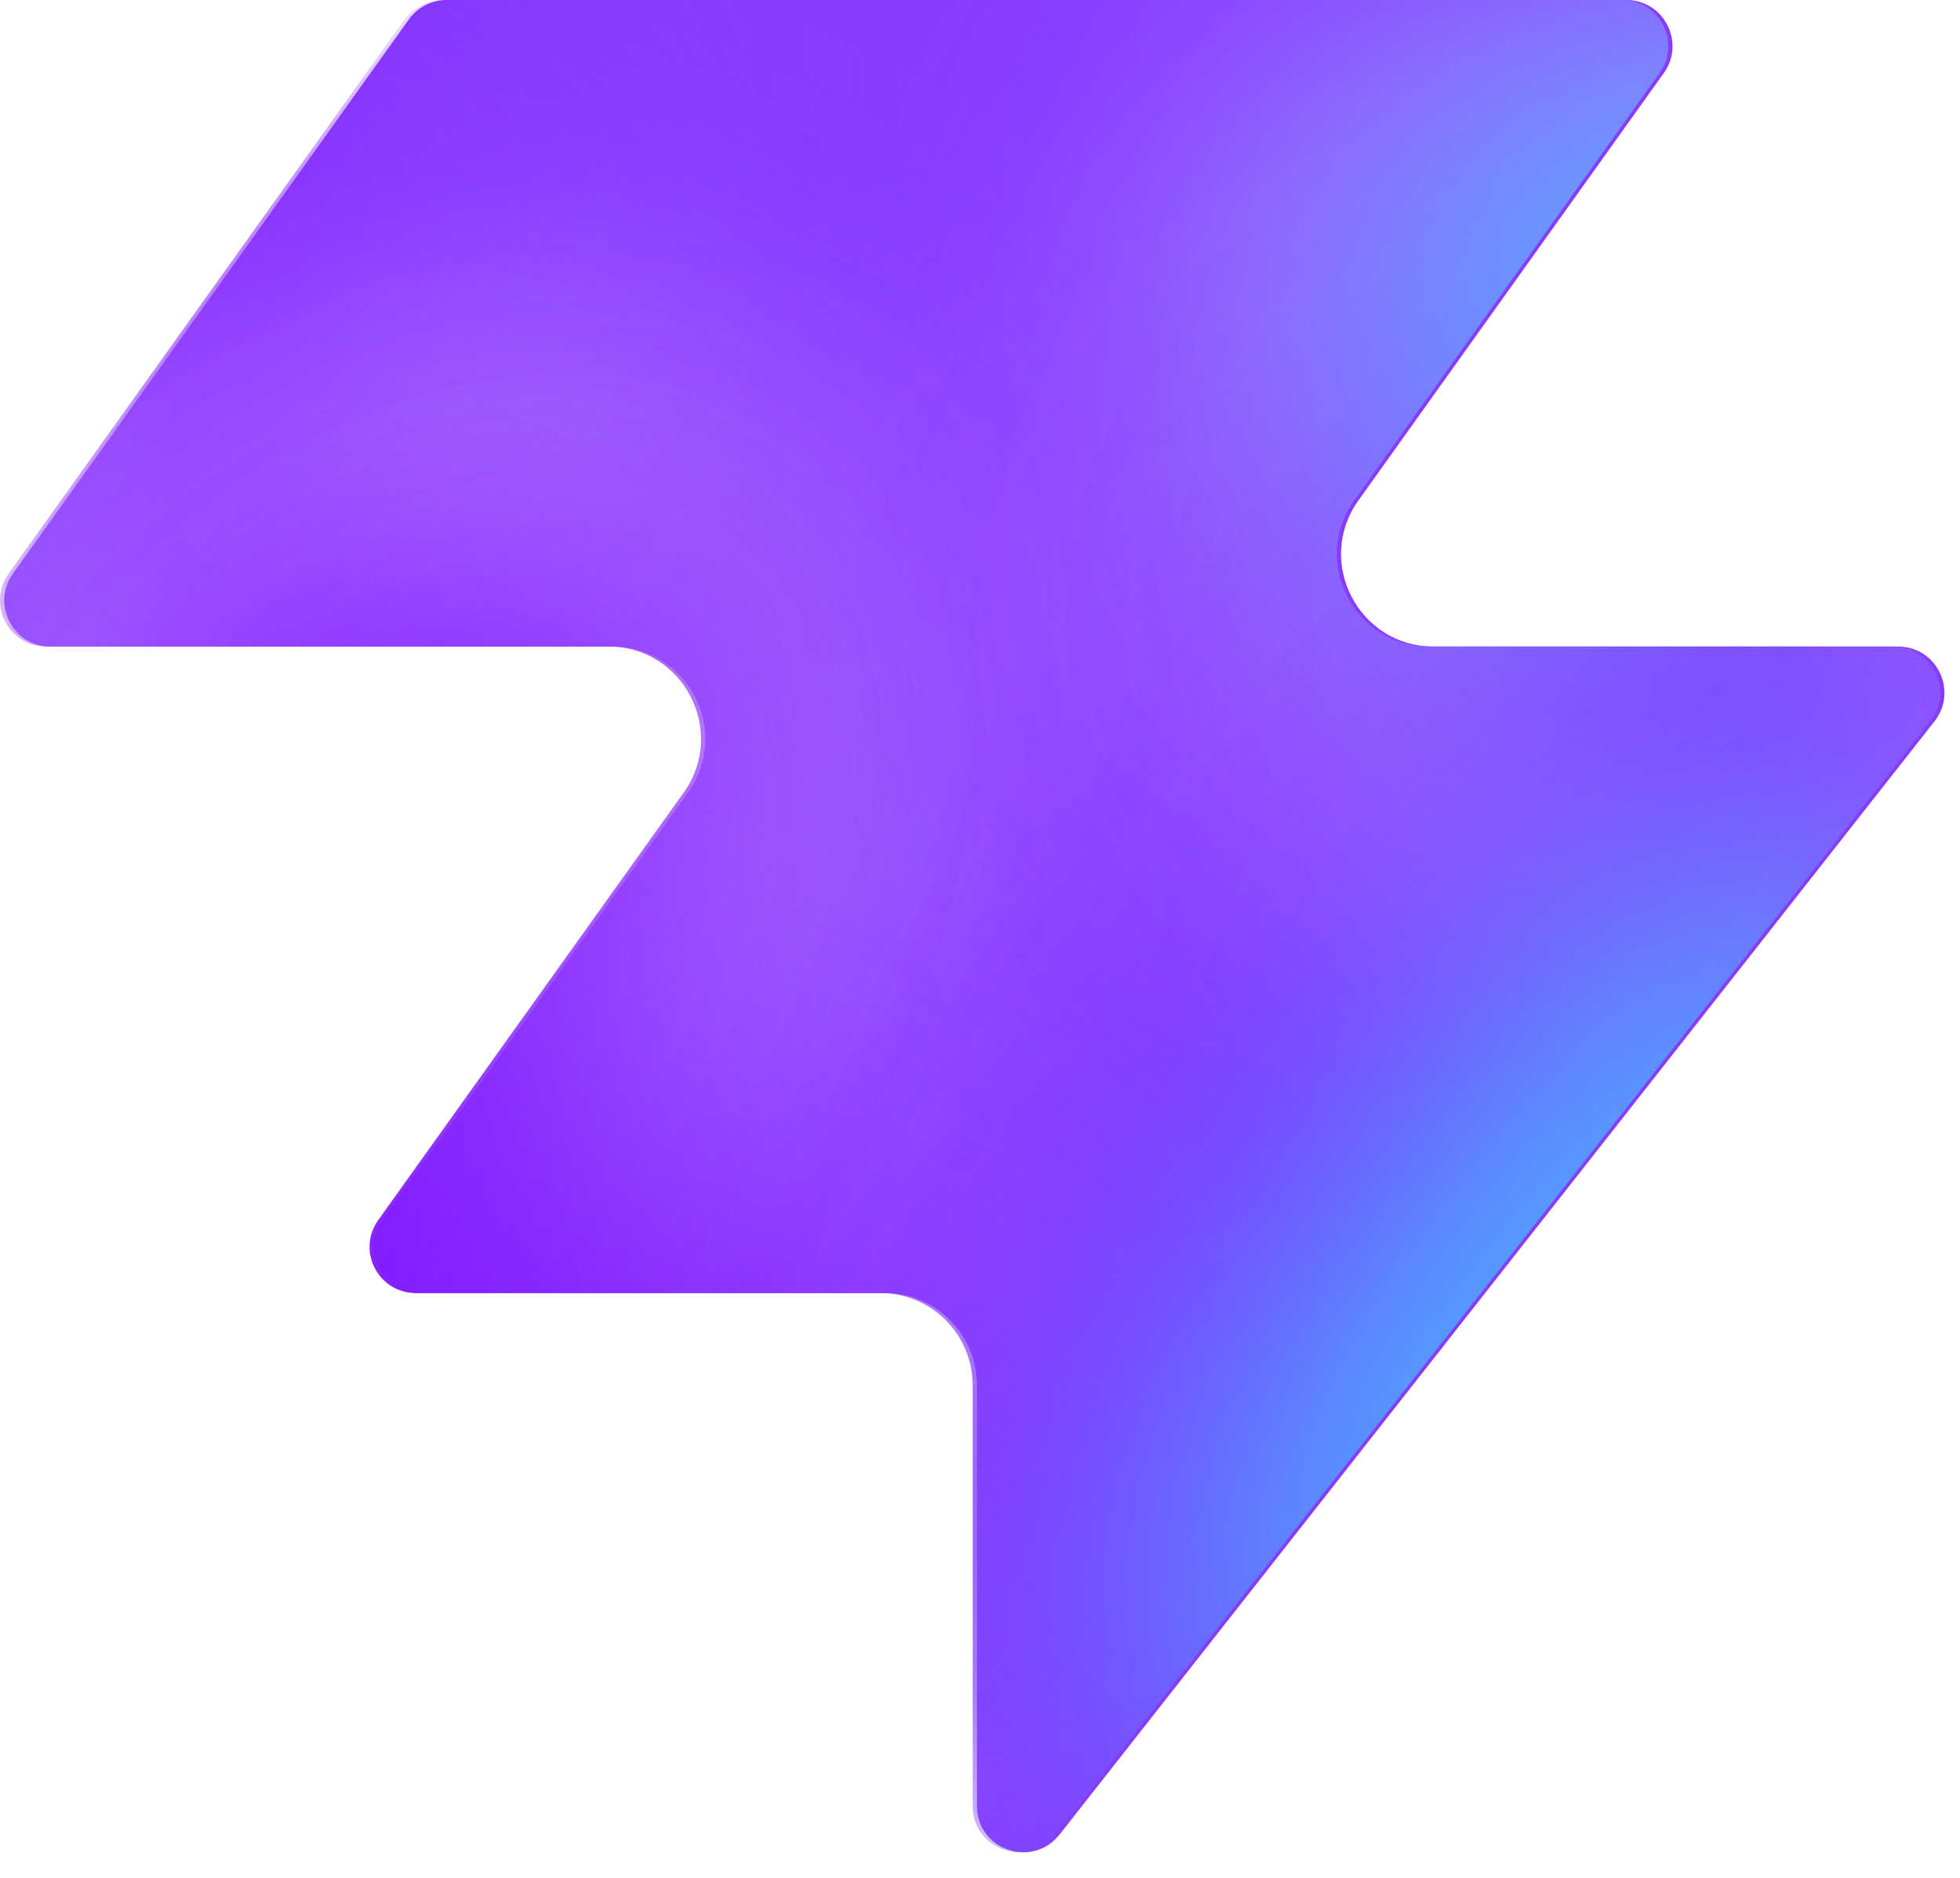
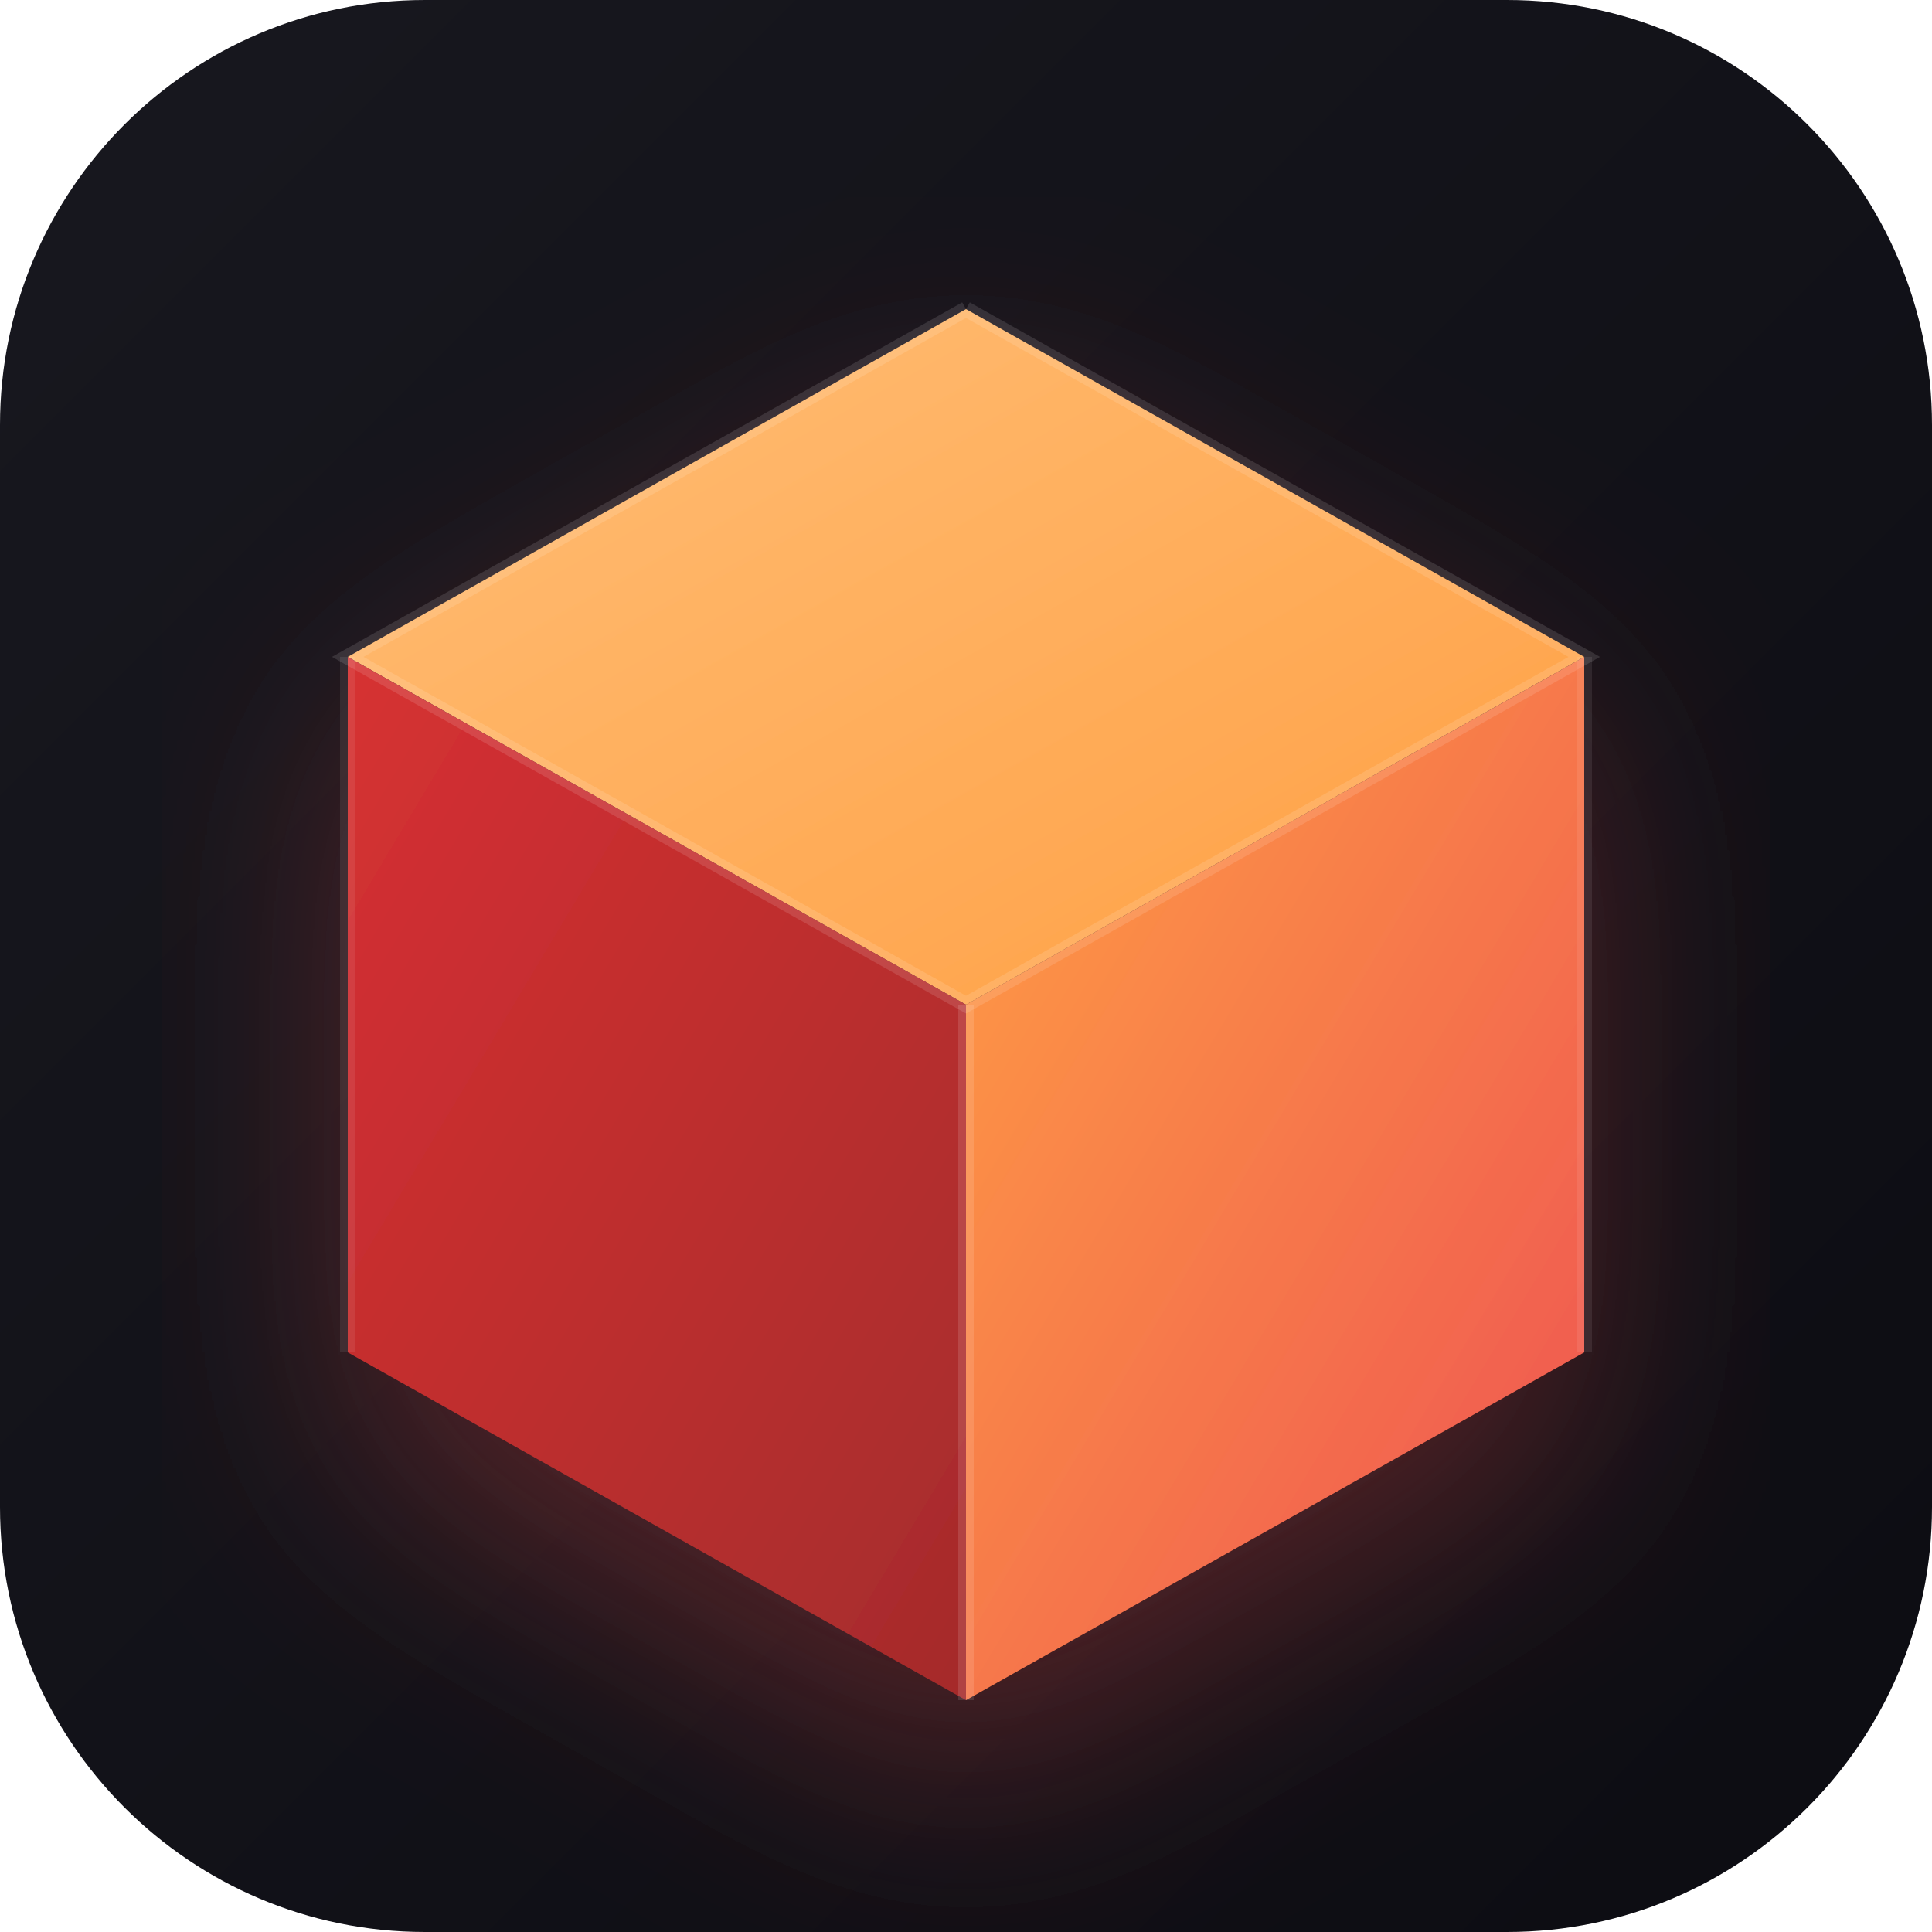
- <svg xmlns="http://www.w3.org/2000/svg" width="48" height="46" fill="none" viewBox="0 0 48 46">
-   <path fill="#863bff" d="M25.946 44.938c-.664.845-2.021.375-2.021-.698V33.937a2.26 2.26 0 0 0-2.262-2.262H10.287c-.92 0-1.456-1.04-.92-1.788l7.48-10.471c1.07-1.497 0-3.578-1.842-3.578H1.237c-.92 0-1.456-1.04-.92-1.788L10.013.474c.214-.297.556-.474.92-.474h28.894c.92 0 1.456 1.04.92 1.788l-7.48 10.471c-1.07 1.498 0 3.579 1.842 3.579h11.377c.943 0 1.473 1.088.89 1.83L25.947 44.94z" style="fill:#863bff;fill:color(display-p3 .525 .23 1);fill-opacity:1" />
-   <mask id="a" width="48" height="46" x="0" y="0" maskUnits="userSpaceOnUse" style="mask-type:alpha">
-     <path fill="#000" d="M25.842 44.938c-.664.844-2.021.375-2.021-.698V33.937a2.26 2.26 0 0 0-2.262-2.262H10.183c-.92 0-1.456-1.04-.92-1.788l7.48-10.471c1.07-1.498 0-3.579-1.842-3.579H1.133c-.92 0-1.456-1.04-.92-1.787L9.91.473c.214-.297.556-.474.92-.474h28.894c.92 0 1.456 1.04.92 1.788l-7.48 10.471c-1.07 1.498 0 3.578 1.842 3.578h11.377c.943 0 1.473 1.088.89 1.832L25.843 44.94z" style="fill:#000;fill-opacity:1" />
-   </mask>
-   <g mask="url(#a)">
-     <g filter="url(#b)">
-       <ellipse cx="5.508" cy="14.704" fill="#ede6ff" rx="5.508" ry="14.704" style="fill:#ede6ff;fill:color(display-p3 .927 .903 1);fill-opacity:1" transform="matrix(.00324 1 1 -.00324 -4.47 31.516)" />
-     </g>
-     <g filter="url(#c)">
-       <ellipse cx="10.399" cy="29.851" fill="#ede6ff" rx="10.399" ry="29.851" style="fill:#ede6ff;fill:color(display-p3 .927 .903 1);fill-opacity:1" transform="matrix(.00324 1 1 -.00324 -39.328 7.883)" />
-     </g>
-     <g filter="url(#d)">
-       <ellipse cx="5.508" cy="30.487" fill="#7e14ff" rx="5.508" ry="30.487" style="fill:#7e14ff;fill:color(display-p3 .492 .077 1);fill-opacity:1" transform="rotate(89.814 -25.913 -14.639)scale(1 -1)" />
-     </g>
-     <g filter="url(#e)">
-       <ellipse cx="5.508" cy="30.599" fill="#7e14ff" rx="5.508" ry="30.599" style="fill:#7e14ff;fill:color(display-p3 .492 .077 1);fill-opacity:1" transform="rotate(89.814 -32.644 -3.334)scale(1 -1)" />
-     </g>
-     <g filter="url(#f)">
-       <ellipse cx="5.508" cy="30.599" fill="#7e14ff" rx="5.508" ry="30.599" style="fill:#7e14ff;fill:color(display-p3 .492 .077 1);fill-opacity:1" transform="matrix(.00324 1 1 -.00324 -34.34 30.47)" />
-     </g>
-     <g filter="url(#g)">
-       <ellipse cx="14.072" cy="22.078" fill="#ede6ff" rx="14.072" ry="22.078" style="fill:#ede6ff;fill:color(display-p3 .927 .903 1);fill-opacity:1" transform="rotate(93.35 24.506 48.493)scale(-1 1)" />
-     </g>
-     <g filter="url(#h)">
-       <ellipse cx="3.47" cy="21.501" fill="#7e14ff" rx="3.47" ry="21.501" style="fill:#7e14ff;fill:color(display-p3 .492 .077 1);fill-opacity:1" transform="rotate(89.009 28.708 47.59)scale(-1 1)" />
-     </g>
-     <g filter="url(#i)">
-       <ellipse cx="3.47" cy="21.501" fill="#7e14ff" rx="3.47" ry="21.501" style="fill:#7e14ff;fill:color(display-p3 .492 .077 1);fill-opacity:1" transform="rotate(89.009 28.708 47.59)scale(-1 1)" />
-     </g>
-     <g filter="url(#j)">
-       <ellipse cx=".387" cy="8.972" fill="#7e14ff" rx="4.407" ry="29.108" style="fill:#7e14ff;fill:color(display-p3 .492 .077 1);fill-opacity:1" transform="rotate(39.51 .387 8.972)" />
-     </g>
-     <g filter="url(#k)">
-       <ellipse cx="47.523" cy="-6.092" fill="#7e14ff" rx="4.407" ry="29.108" style="fill:#7e14ff;fill:color(display-p3 .492 .077 1);fill-opacity:1" transform="rotate(37.892 47.523 -6.092)" />
-     </g>
-     <g filter="url(#l)">
-       <ellipse cx="41.412" cy="6.333" fill="#47bfff" rx="5.971" ry="9.665" style="fill:#47bfff;fill:color(display-p3 .28 .748 1);fill-opacity:1" transform="rotate(37.892 41.412 6.333)" />
-     </g>
-     <g filter="url(#m)">
-       <ellipse cx="-1.879" cy="38.332" fill="#7e14ff" rx="4.407" ry="29.108" style="fill:#7e14ff;fill:color(display-p3 .492 .077 1);fill-opacity:1" transform="rotate(37.892 -1.88 38.332)" />
-     </g>
-     <g filter="url(#n)">
-       <ellipse cx="-1.879" cy="38.332" fill="#7e14ff" rx="4.407" ry="29.108" style="fill:#7e14ff;fill:color(display-p3 .492 .077 1);fill-opacity:1" transform="rotate(37.892 -1.88 38.332)" />
-     </g>
-     <g filter="url(#o)">
-       <ellipse cx="35.651" cy="29.907" fill="#7e14ff" rx="4.407" ry="29.108" style="fill:#7e14ff;fill:color(display-p3 .492 .077 1);fill-opacity:1" transform="rotate(37.892 35.651 29.907)" />
-     </g>
-     <g filter="url(#p)">
-       <ellipse cx="38.418" cy="32.4" fill="#47bfff" rx="5.971" ry="15.297" style="fill:#47bfff;fill:color(display-p3 .28 .748 1);fill-opacity:1" transform="rotate(37.892 38.418 32.4)" />
-     </g>
-   </g>
+ <svg xmlns="http://www.w3.org/2000/svg" viewBox="0 0 100 100">
  <defs>
-     <filter id="b" width="60.045" height="41.654" x="-19.77" y="16.149" color-interpolation-filters="sRGB" filterUnits="userSpaceOnUse">
-       <feFlood flood-opacity="0" result="BackgroundImageFix" />
-       <feBlend in="SourceGraphic" in2="BackgroundImageFix" result="shape" />
-       <feGaussianBlur result="effect1_foregroundBlur_2002_17158" stdDeviation="7.659" />
-     </filter>
-     <filter id="c" width="90.34" height="51.437" x="-54.613" y="-7.533" color-interpolation-filters="sRGB" filterUnits="userSpaceOnUse">
-       <feFlood flood-opacity="0" result="BackgroundImageFix" />
-       <feBlend in="SourceGraphic" in2="BackgroundImageFix" result="shape" />
-       <feGaussianBlur result="effect1_foregroundBlur_2002_17158" stdDeviation="7.659" />
-     </filter>
-     <filter id="d" width="79.355" height="29.4" x="-49.64" y="2.03" color-interpolation-filters="sRGB" filterUnits="userSpaceOnUse">
-       <feFlood flood-opacity="0" result="BackgroundImageFix" />
-       <feBlend in="SourceGraphic" in2="BackgroundImageFix" result="shape" />
-       <feGaussianBlur result="effect1_foregroundBlur_2002_17158" stdDeviation="4.596" />
-     </filter>
-     <filter id="e" width="79.579" height="29.4" x="-45.045" y="20.029" color-interpolation-filters="sRGB" filterUnits="userSpaceOnUse">
-       <feFlood flood-opacity="0" result="BackgroundImageFix" />
-       <feBlend in="SourceGraphic" in2="BackgroundImageFix" result="shape" />
-       <feGaussianBlur result="effect1_foregroundBlur_2002_17158" stdDeviation="4.596" />
-     </filter>
-     <filter id="f" width="79.579" height="29.4" x="-43.513" y="21.178" color-interpolation-filters="sRGB" filterUnits="userSpaceOnUse">
-       <feFlood flood-opacity="0" result="BackgroundImageFix" />
-       <feBlend in="SourceGraphic" in2="BackgroundImageFix" result="shape" />
-       <feGaussianBlur result="effect1_foregroundBlur_2002_17158" stdDeviation="4.596" />
-     </filter>
-     <filter id="g" width="74.749" height="58.852" x="15.756" y="-17.901" color-interpolation-filters="sRGB" filterUnits="userSpaceOnUse">
-       <feFlood flood-opacity="0" result="BackgroundImageFix" />
-       <feBlend in="SourceGraphic" in2="BackgroundImageFix" result="shape" />
-       <feGaussianBlur result="effect1_foregroundBlur_2002_17158" stdDeviation="7.659" />
-     </filter>
-     <filter id="h" width="61.377" height="25.362" x="23.548" y="2.284" color-interpolation-filters="sRGB" filterUnits="userSpaceOnUse">
-       <feFlood flood-opacity="0" result="BackgroundImageFix" />
-       <feBlend in="SourceGraphic" in2="BackgroundImageFix" result="shape" />
-       <feGaussianBlur result="effect1_foregroundBlur_2002_17158" stdDeviation="4.596" />
-     </filter>
-     <filter id="i" width="61.377" height="25.362" x="23.548" y="2.284" color-interpolation-filters="sRGB" filterUnits="userSpaceOnUse">
-       <feFlood flood-opacity="0" result="BackgroundImageFix" />
-       <feBlend in="SourceGraphic" in2="BackgroundImageFix" result="shape" />
-       <feGaussianBlur result="effect1_foregroundBlur_2002_17158" stdDeviation="4.596" />
-     </filter>
-     <filter id="j" width="56.045" height="63.649" x="-27.636" y="-22.853" color-interpolation-filters="sRGB" filterUnits="userSpaceOnUse">
-       <feFlood flood-opacity="0" result="BackgroundImageFix" />
-       <feBlend in="SourceGraphic" in2="BackgroundImageFix" result="shape" />
-       <feGaussianBlur result="effect1_foregroundBlur_2002_17158" stdDeviation="4.596" />
-     </filter>
-     <filter id="k" width="54.814" height="64.646" x="20.116" y="-38.415" color-interpolation-filters="sRGB" filterUnits="userSpaceOnUse">
-       <feFlood flood-opacity="0" result="BackgroundImageFix" />
-       <feBlend in="SourceGraphic" in2="BackgroundImageFix" result="shape" />
-       <feGaussianBlur result="effect1_foregroundBlur_2002_17158" stdDeviation="4.596" />
-     </filter>
-     <filter id="l" width="33.541" height="35.313" x="24.641" y="-11.323" color-interpolation-filters="sRGB" filterUnits="userSpaceOnUse">
-       <feFlood flood-opacity="0" result="BackgroundImageFix" />
-       <feBlend in="SourceGraphic" in2="BackgroundImageFix" result="shape" />
-       <feGaussianBlur result="effect1_foregroundBlur_2002_17158" stdDeviation="4.596" />
-     </filter>
-     <filter id="m" width="54.814" height="64.646" x="-29.286" y="6.009" color-interpolation-filters="sRGB" filterUnits="userSpaceOnUse">
-       <feFlood flood-opacity="0" result="BackgroundImageFix" />
-       <feBlend in="SourceGraphic" in2="BackgroundImageFix" result="shape" />
-       <feGaussianBlur result="effect1_foregroundBlur_2002_17158" stdDeviation="4.596" />
-     </filter>
-     <filter id="n" width="54.814" height="64.646" x="-29.286" y="6.009" color-interpolation-filters="sRGB" filterUnits="userSpaceOnUse">
-       <feFlood flood-opacity="0" result="BackgroundImageFix" />
-       <feBlend in="SourceGraphic" in2="BackgroundImageFix" result="shape" />
-       <feGaussianBlur result="effect1_foregroundBlur_2002_17158" stdDeviation="4.596" />
-     </filter>
-     <filter id="o" width="54.814" height="64.646" x="8.244" y="-2.416" color-interpolation-filters="sRGB" filterUnits="userSpaceOnUse">
-       <feFlood flood-opacity="0" result="BackgroundImageFix" />
-       <feBlend in="SourceGraphic" in2="BackgroundImageFix" result="shape" />
-       <feGaussianBlur result="effect1_foregroundBlur_2002_17158" stdDeviation="4.596" />
-     </filter>
-     <filter id="p" width="39.409" height="43.623" x="18.713" y="10.588" color-interpolation-filters="sRGB" filterUnits="userSpaceOnUse">
-       <feFlood flood-opacity="0" result="BackgroundImageFix" />
-       <feBlend in="SourceGraphic" in2="BackgroundImageFix" result="shape" />
-       <feGaussianBlur result="effect1_foregroundBlur_2002_17158" stdDeviation="4.596" />
+     <linearGradient id="bg" x1="0%" y1="0%" x2="100%" y2="100%">
+       <stop offset="0%" stop-color="#18181f" />
+       <stop offset="100%" stop-color="#0c0c12" />
+     </linearGradient>
+     <linearGradient id="topFace" x1="0%" y1="0%" x2="100%" y2="100%">
+       <stop offset="0%" stop-color="#ffbe76" />
+       <stop offset="100%" stop-color="#ff9f43" />
+     </linearGradient>
+     <linearGradient id="rightFace" x1="0%" y1="0%" x2="100%" y2="100%">
+       <stop offset="0%" stop-color="#ff9f43" />
+       <stop offset="100%" stop-color="#ee5253" />
+     </linearGradient>
+     <linearGradient id="leftFace" x1="0%" y1="0%" x2="100%" y2="100%">
+       <stop offset="0%" stop-color="#d63031" />
+       <stop offset="100%" stop-color="#a52c2c" />
+     </linearGradient>
+     <filter id="cubeShadow" x="-15%" y="-15%" width="130%" height="140%">
+       <feDropShadow dx="0" dy="5" stdDeviation="6" flood-color="#ee5253" flood-opacity="0.3" />
    </filter>
  </defs>
+   <rect x="0" y="0" width="100" height="100" rx="22" ry="22" fill="url(#bg)" />
+   <g filter="url(#cubeShadow)">
+     <polygon points="50,16 82,34 50,52 18,34" fill="url(#topFace)" />
+     <polygon points="82,34 82,70 50,88 50,52" fill="url(#rightFace)" />
+     <polygon points="18,34 50,52 50,88 18,70" fill="url(#leftFace)" />
+   </g>
+   <polyline points="50,16 82,34 50,52 18,34 50,16" fill="none" stroke="rgba(255,255,255,0.12)" stroke-width="0.8" />
+   <line x1="50" y1="52" x2="50" y2="88" stroke="rgba(255,255,255,0.12)" stroke-width="0.8" />
+   <line x1="82" y1="34" x2="82" y2="70" stroke="rgba(255,255,255,0.08)" stroke-width="0.8" />
+   <line x1="18" y1="34" x2="18" y2="70" stroke="rgba(255,255,255,0.08)" stroke-width="0.8" />
</svg>
